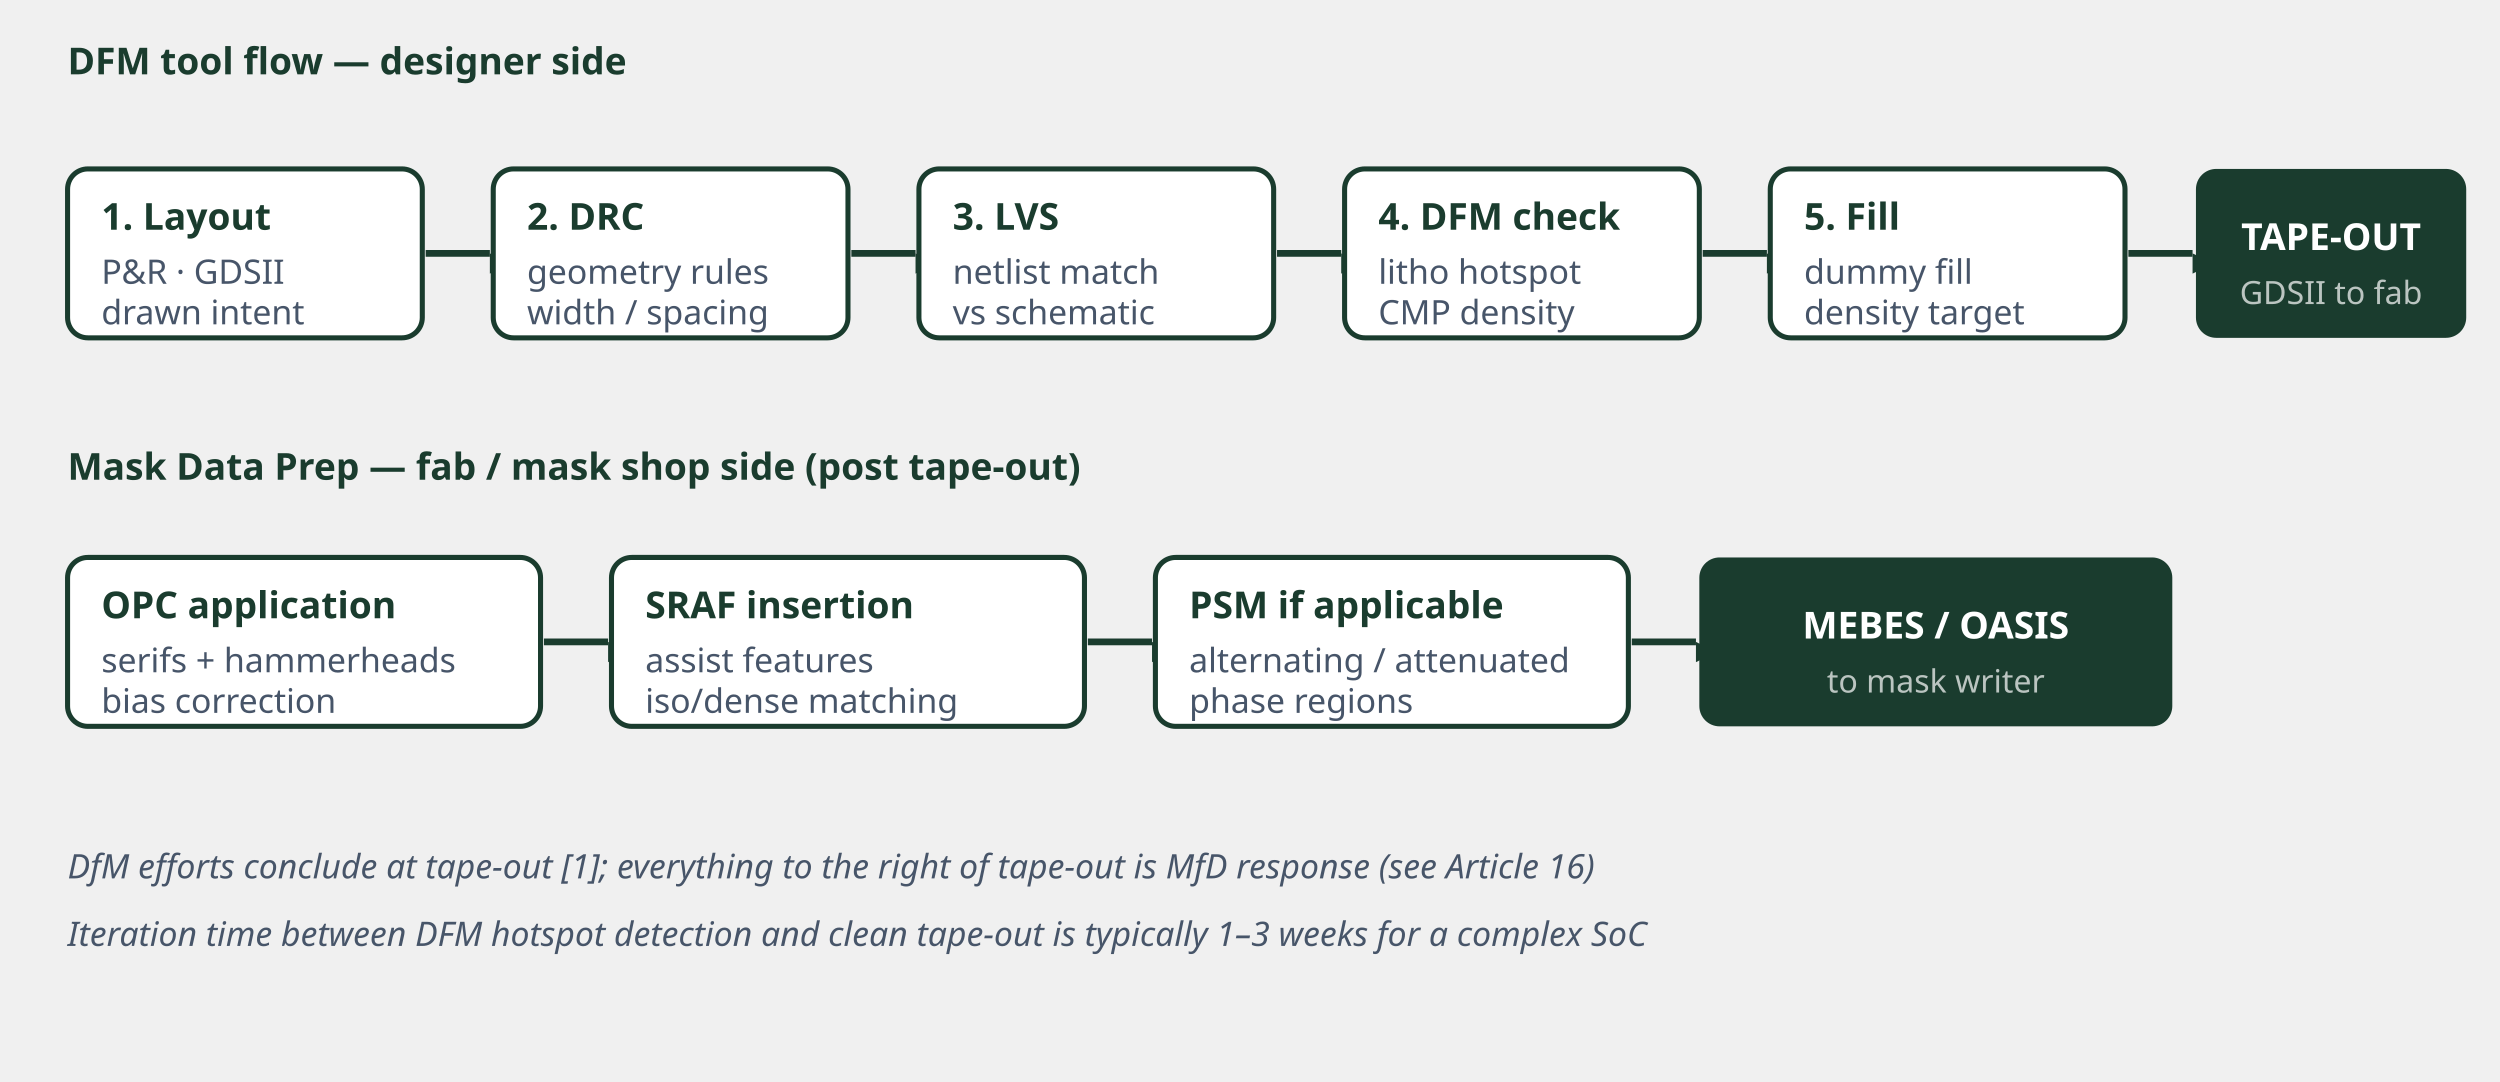
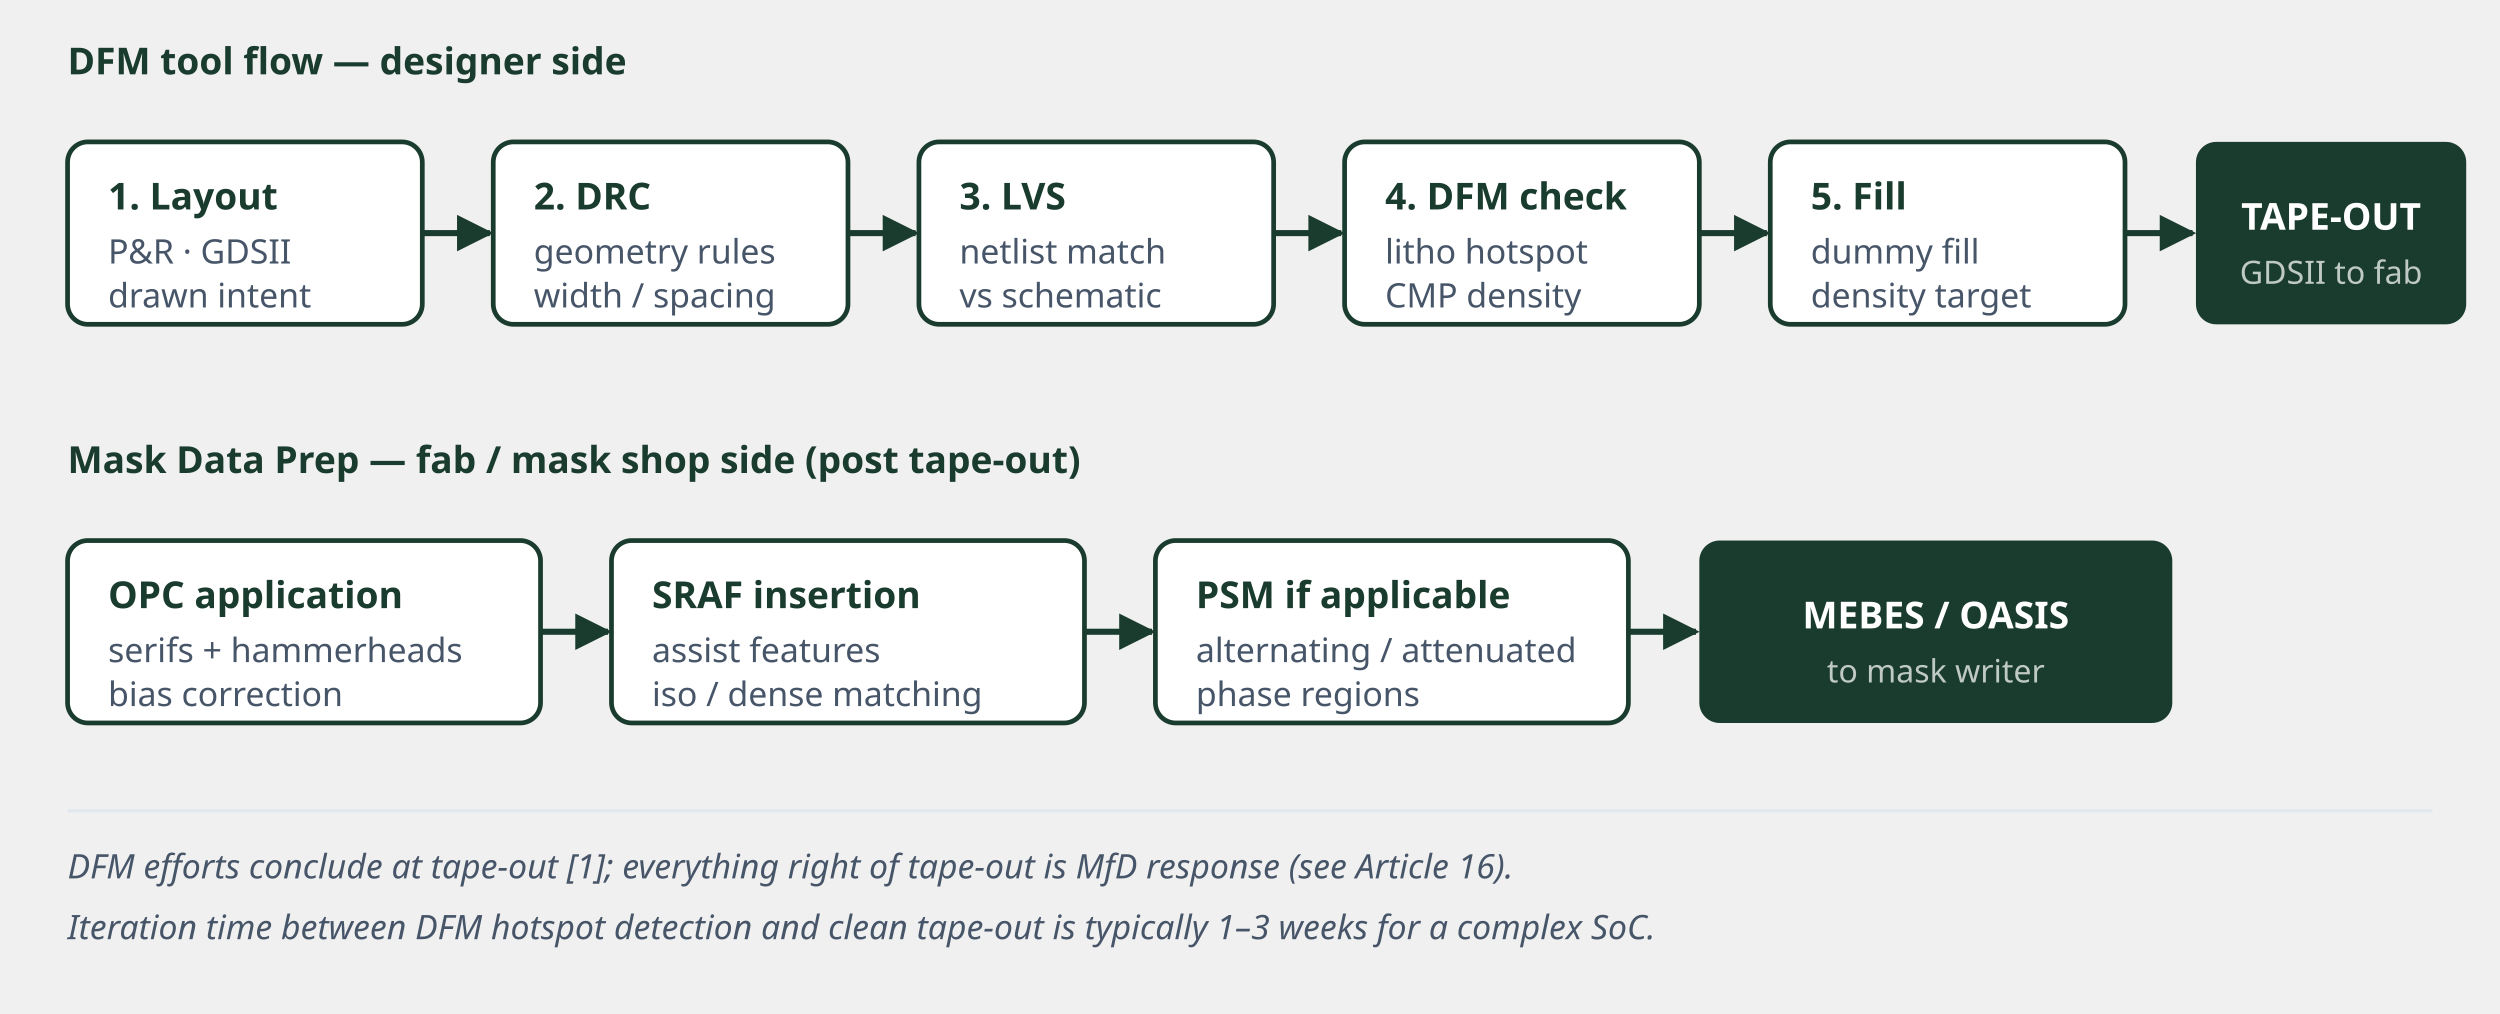
- <svg xmlns="http://www.w3.org/2000/svg" aria-label="DFM workflow from layout to mask" role="img" viewBox="0 0 740 320">
-   <style>
-         .stage{fill:#fff;stroke:#1A3C2E;stroke-width:1.5;rx:6}
-         .stage-h{font:700 11px "Segoe UI",sans-serif;fill:#1A3C2E}
-         .stage-s{font:10px "Segoe UI",sans-serif;fill:#475569}
-         .ref{font:600 9.5px "Segoe UI",sans-serif;fill:#e63946}
-         .arr{stroke:#1A3C2E;stroke-width:2;fill:none;marker-end:url(#ah_dfm)}
-         .lbl{font:700 11px "Segoe UI",sans-serif;fill:#1A3C2E}
-         .out{fill:#1A3C2E;rx:6}
-         .out-t{font:700 11px "Segoe UI",sans-serif;fill:#fff;text-anchor:middle}
-       </style>
+ <svg xmlns="http://www.w3.org/2000/svg" aria-label="DFM workflow from layout to mask" role="img" viewBox="0 0 740 300">
+   <style type="text/css">
+   .stage-h{font:700 11px "Segoe UI",sans-serif;fill:#1A3C2E}
+   .stage-s{font:10px "Segoe UI",sans-serif;fill:#475569}
+   .arr{stroke:#1A3C2E;stroke-width:1.8;fill:none;marker-end:url(#ah)}
+   .lbl{font:700 11px "Segoe UI",sans-serif;fill:#1A3C2E}
+   .out-t{font:700 11px "Segoe UI",sans-serif;fill:#fff;text-anchor:middle}
+   .out-s{font:9.5px "Segoe UI",sans-serif;fill:rgba(255,255,255,.72);text-anchor:middle}
+   .note{font:italic 10px "Segoe UI",sans-serif;fill:#475569}
+ </style>
  <defs>
-     <marker id="ah_dfm" markerheight="5" markerwidth="5" orient="auto" refx="8" refy="5" viewBox="0 0 10 10">
+     <marker id="ah" markerHeight="6" markerWidth="6" orient="auto" refX="9" refY="5" viewBox="0 0 10 10">
      <path d="M0,0 L10,5 L0,10 z" fill="#1A3C2E" />
    </marker>
  </defs>
  <text class="lbl" x="20" y="22">DFM tool flow — designer side</text>
-   <g transform="translate(20,50)">
-     <rect class="stage" height="50" width="105" />
-     <text class="stage-h" x="10" y="18">1. Layout</text>
-     <text class="stage-s" x="10" y="34">P&amp;R · GDSII</text>
-     <text class="stage-s" x="10" y="46">drawn intent</text>
+   <g transform="translate(20,42)">
+     <rect fill="#fff" height="54" rx="6" stroke="#1A3C2E" stroke-width="1.4" width="105" />
+     <text class="stage-h" x="12" y="20">1. Layout</text>
+     <text class="stage-s" x="12" y="36">P&amp;R · GDSII</text>
+     <text class="stage-s" x="12" y="49">drawn intent</text>
  </g>
-   <path class="arr" d="M126,75 L145,75" />
-   <g transform="translate(146,50)">
-     <rect class="stage" height="50" width="105" />
-     <text class="stage-h" x="10" y="18">2. DRC</text>
-     <text class="stage-s" x="10" y="34">geometry rules</text>
-     <text class="stage-s" x="10" y="46">width / spacing</text>
+   <path class="arr" d="M125,69 L145,69" />
+   <g transform="translate(146,42)">
+     <rect fill="#fff" height="54" rx="6" stroke="#1A3C2E" stroke-width="1.4" width="105" />
+     <text class="stage-h" x="12" y="20">2. DRC</text>
+     <text class="stage-s" x="12" y="36">geometry rules</text>
+     <text class="stage-s" x="12" y="49">width / spacing</text>
  </g>
-   <path class="arr" d="M252,75 L271,75" />
-   <g transform="translate(272,50)">
-     <rect class="stage" height="50" width="105" />
-     <text class="stage-h" x="10" y="18">3. LVS</text>
-     <text class="stage-s" x="10" y="34">netlist match</text>
-     <text class="stage-s" x="10" y="46">vs schematic</text>
+   <path class="arr" d="M251,69 L271,69" />
+   <g transform="translate(272,42)">
+     <rect fill="#fff" height="54" rx="6" stroke="#1A3C2E" stroke-width="1.4" width="105" />
+     <text class="stage-h" x="12" y="20">3. LVS</text>
+     <text class="stage-s" x="12" y="36">netlist match</text>
+     <text class="stage-s" x="12" y="49">vs schematic</text>
  </g>
-   <path class="arr" d="M378,75 L397,75" />
-   <g transform="translate(398,50)">
-     <rect class="stage" height="50" width="105" />
-     <text class="stage-h" x="10" y="18">4. DFM check</text>
-     <text class="stage-s" x="10" y="34">litho hotspot</text>
-     <text class="stage-s" x="10" y="46">CMP density</text>
+   <path class="arr" d="M377,69 L397,69" />
+   <g transform="translate(398,42)">
+     <rect fill="#fff" height="54" rx="6" stroke="#1A3C2E" stroke-width="1.4" width="105" />
+     <text class="stage-h" x="12" y="20">4. DFM check</text>
+     <text class="stage-s" x="12" y="36">litho hotspot</text>
+     <text class="stage-s" x="12" y="49">CMP density</text>
  </g>
-   <path class="arr" d="M504,75 L523,75" />
-   <g transform="translate(524,50)">
-     <rect class="stage" height="50" width="105" />
-     <text class="stage-h" x="10" y="18">5. Fill</text>
-     <text class="stage-s" x="10" y="34">dummy fill</text>
-     <text class="stage-s" x="10" y="46">density target</text>
+   <path class="arr" d="M503,69 L523,69" />
+   <g transform="translate(524,42)">
+     <rect fill="#fff" height="54" rx="6" stroke="#1A3C2E" stroke-width="1.4" width="105" />
+     <text class="stage-h" x="12" y="20">5. Fill</text>
+     <text class="stage-s" x="12" y="36">dummy fill</text>
+     <text class="stage-s" x="12" y="49">density target</text>
  </g>
-   <path class="arr" d="M630,75 L649,75" />
-   <g transform="translate(650,50)">
-     <rect class="out" height="50" width="80" />
-     <text class="out-t" x="40" y="24">TAPE-OUT</text>
-     <text fill="rgba(255,255,255,.7)" font-family="Segoe UI" font-size="9.5" text-anchor="middle" x="40" y="40">GDSII to fab</text>
+   <path class="arr" d="M629,69 L649,69" />
+   <g transform="translate(650,42)">
+     <rect fill="#1A3C2E" height="54" rx="6" width="80" />
+     <text class="out-t" x="40" y="26">TAPE-OUT</text>
+     <text class="out-s" x="40" y="42">GDSII to fab</text>
  </g>
-   <text class="lbl" x="20" y="142">Mask Data Prep — fab / mask shop side (post tape-out)</text>
-   <g transform="translate(20,165)">
-     <rect class="stage" height="50" width="140" />
-     <text class="stage-h" x="10" y="18">OPC application</text>
-     <text class="stage-s" x="10" y="34">serifs + hammerheads</text>
-     <text class="stage-s" x="10" y="46">bias correction</text>
+   <text class="lbl" x="20" y="140">Mask Data Prep — fab / mask shop side (post tape-out)</text>
+   <g transform="translate(20,160)">
+     <rect fill="#fff" height="54" rx="6" stroke="#1A3C2E" stroke-width="1.4" width="140" />
+     <text class="stage-h" x="12" y="20">OPC application</text>
+     <text class="stage-s" x="12" y="36">serifs + hammerheads</text>
+     <text class="stage-s" x="12" y="49">bias correction</text>
  </g>
-   <path class="arr" d="M161,190 L180,190" />
-   <g transform="translate(181,165)">
-     <rect class="stage" height="50" width="140" />
-     <text class="stage-h" x="10" y="18">SRAF insertion</text>
-     <text class="stage-s" x="10" y="34">assist features</text>
-     <text class="stage-s" x="10" y="46">iso/dense matching</text>
+   <path class="arr" d="M160,187 L180,187" />
+   <g transform="translate(181,160)">
+     <rect fill="#fff" height="54" rx="6" stroke="#1A3C2E" stroke-width="1.4" width="140" />
+     <text class="stage-h" x="12" y="20">SRAF insertion</text>
+     <text class="stage-s" x="12" y="36">assist features</text>
+     <text class="stage-s" x="12" y="49">iso / dense matching</text>
  </g>
-   <path class="arr" d="M322,190 L341,190" />
-   <g transform="translate(342,165)">
-     <rect class="stage" height="50" width="140" />
-     <text class="stage-h" x="10" y="18">PSM if applicable</text>
-     <text class="stage-s" x="10" y="34">alternating / attenuated</text>
-     <text class="stage-s" x="10" y="46">phase regions</text>
+   <path class="arr" d="M321,187 L341,187" />
+   <g transform="translate(342,160)">
+     <rect fill="#fff" height="54" rx="6" stroke="#1A3C2E" stroke-width="1.4" width="140" />
+     <text class="stage-h" x="12" y="20">PSM if applicable</text>
+     <text class="stage-s" x="12" y="36">alternating / attenuated</text>
+     <text class="stage-s" x="12" y="49">phase regions</text>
  </g>
-   <path class="arr" d="M483,190 L502,190" />
-   <g transform="translate(503,165)">
-     <rect class="out" height="50" width="140" />
-     <text class="out-t" x="70" y="24">MEBES / OASIS</text>
-     <text fill="rgba(255,255,255,.7)" font-family="Segoe UI" font-size="9.5" text-anchor="middle" x="70" y="40">to mask writer</text>
+   <path class="arr" d="M482,187 L502,187" />
+   <g transform="translate(503,160)">
+     <rect fill="#1A3C2E" height="54" rx="6" width="140" />
+     <text class="out-t" x="70" y="26">MEBES / OASIS</text>
+     <text class="out-s" x="70" y="42">to mask writer</text>
  </g>
-   <text fill="#475569" font-family="Segoe UI" font-size="10" font-style="italic" x="20" y="260">DfM efforts conclude at tape-out [1]; everything to the right of tape-out is MfD response (see Article 16)</text>
-   <text fill="#475569" font-family="Segoe UI" font-size="10" font-style="italic" x="20" y="280">Iteration time between DFM hotspot detection and clean tape-out is typically 1–3 weeks for a complex SoC</text>
+   <line stroke="#e2e8f0" stroke-width="1" x1="20" x2="720" y1="240" y2="240" />
+   <text class="note" x="20" y="260">DFM efforts conclude at tape-out [1]; everything right of tape-out is MfD response (see Article 16).</text>
+   <text class="note" x="20" y="278">Iteration time between DFM hotspot detection and clean tape-out is typically 1–3 weeks for a complex SoC.</text>
</svg>
